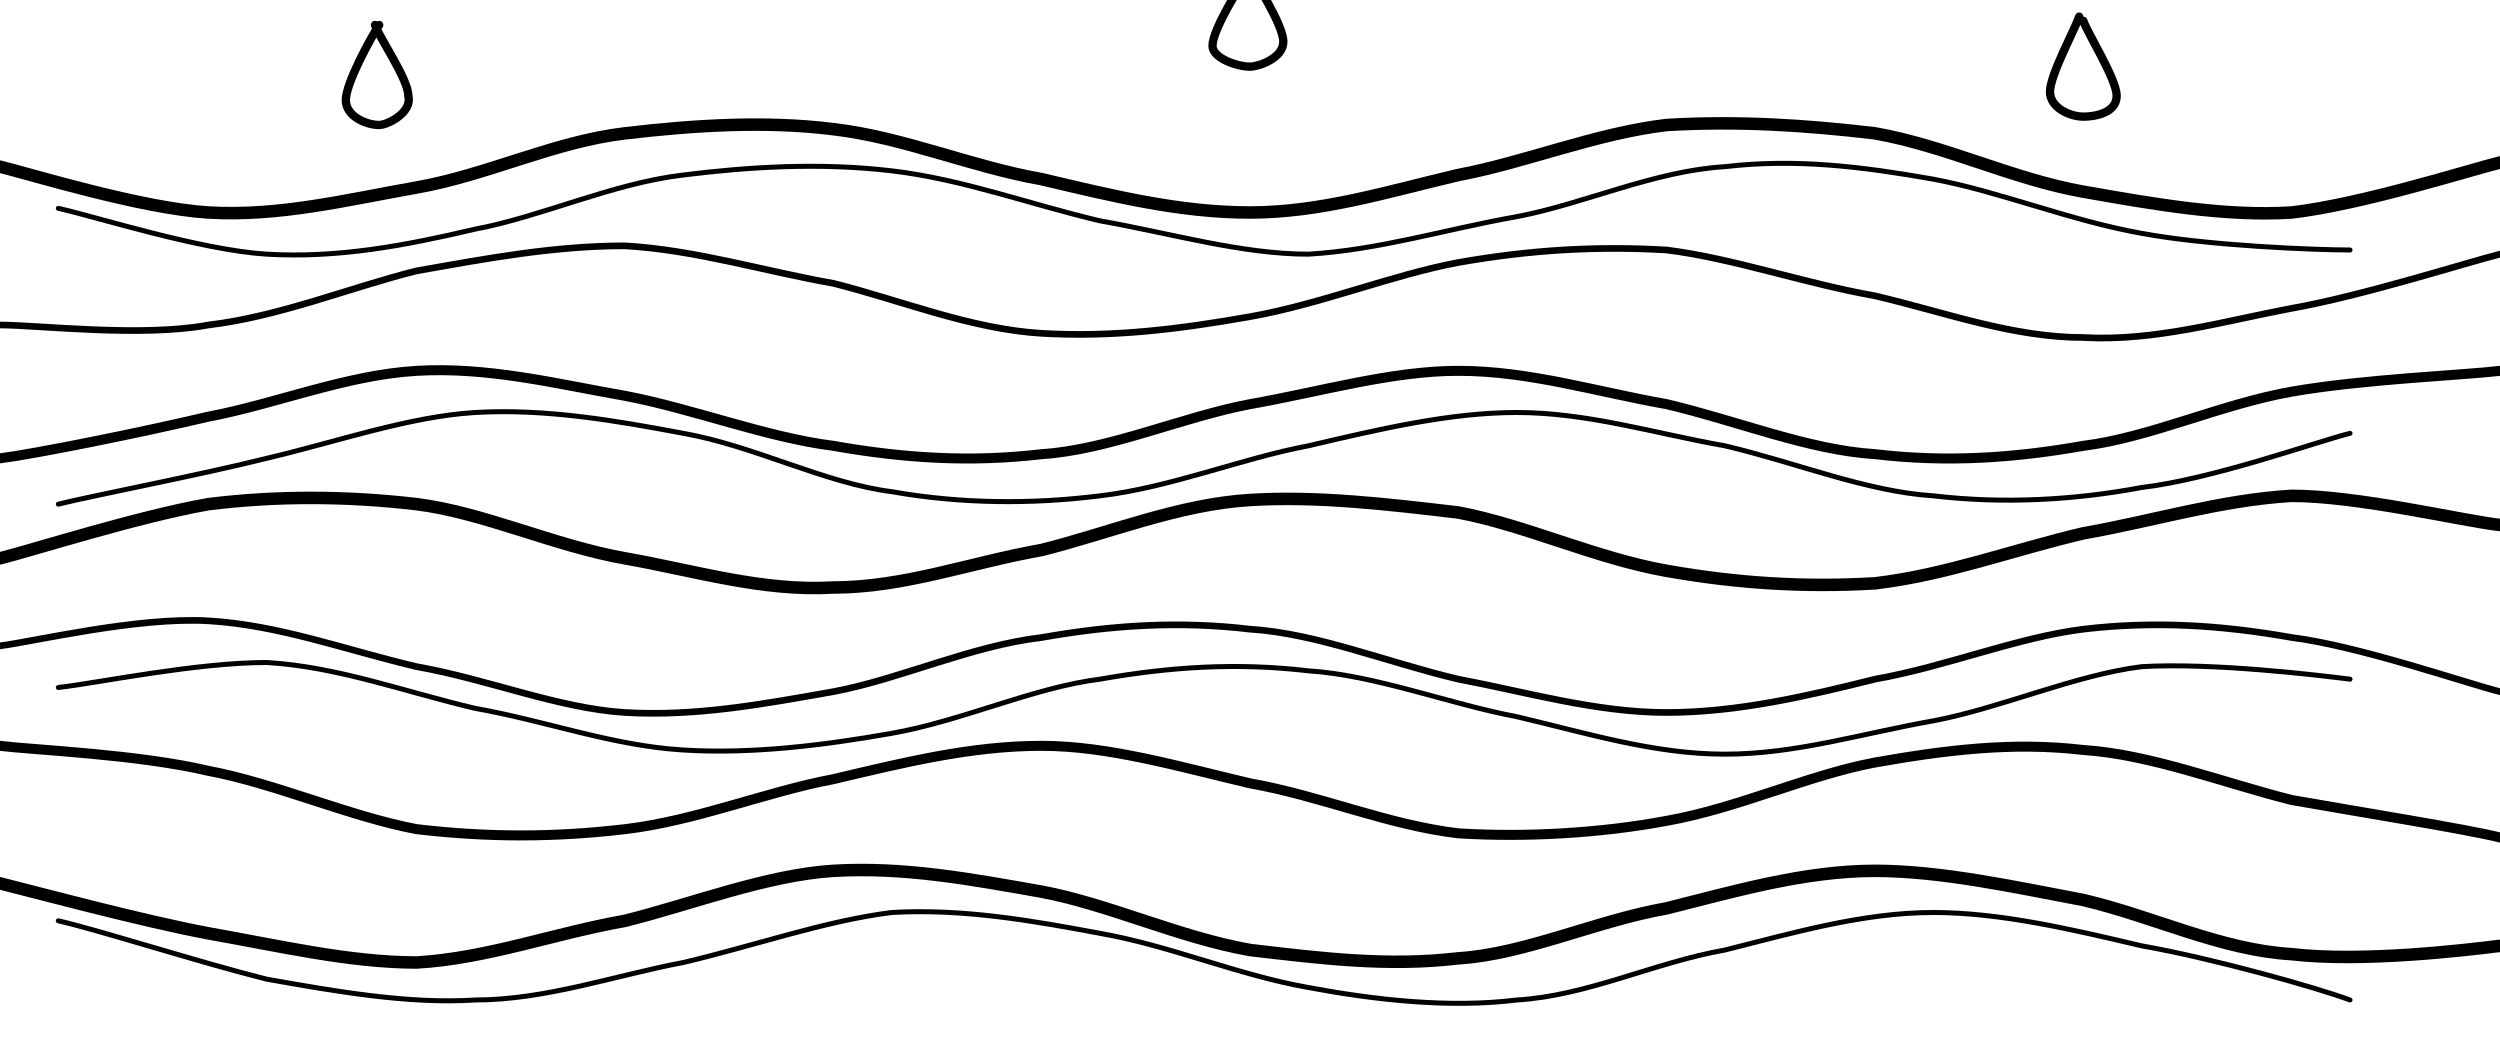
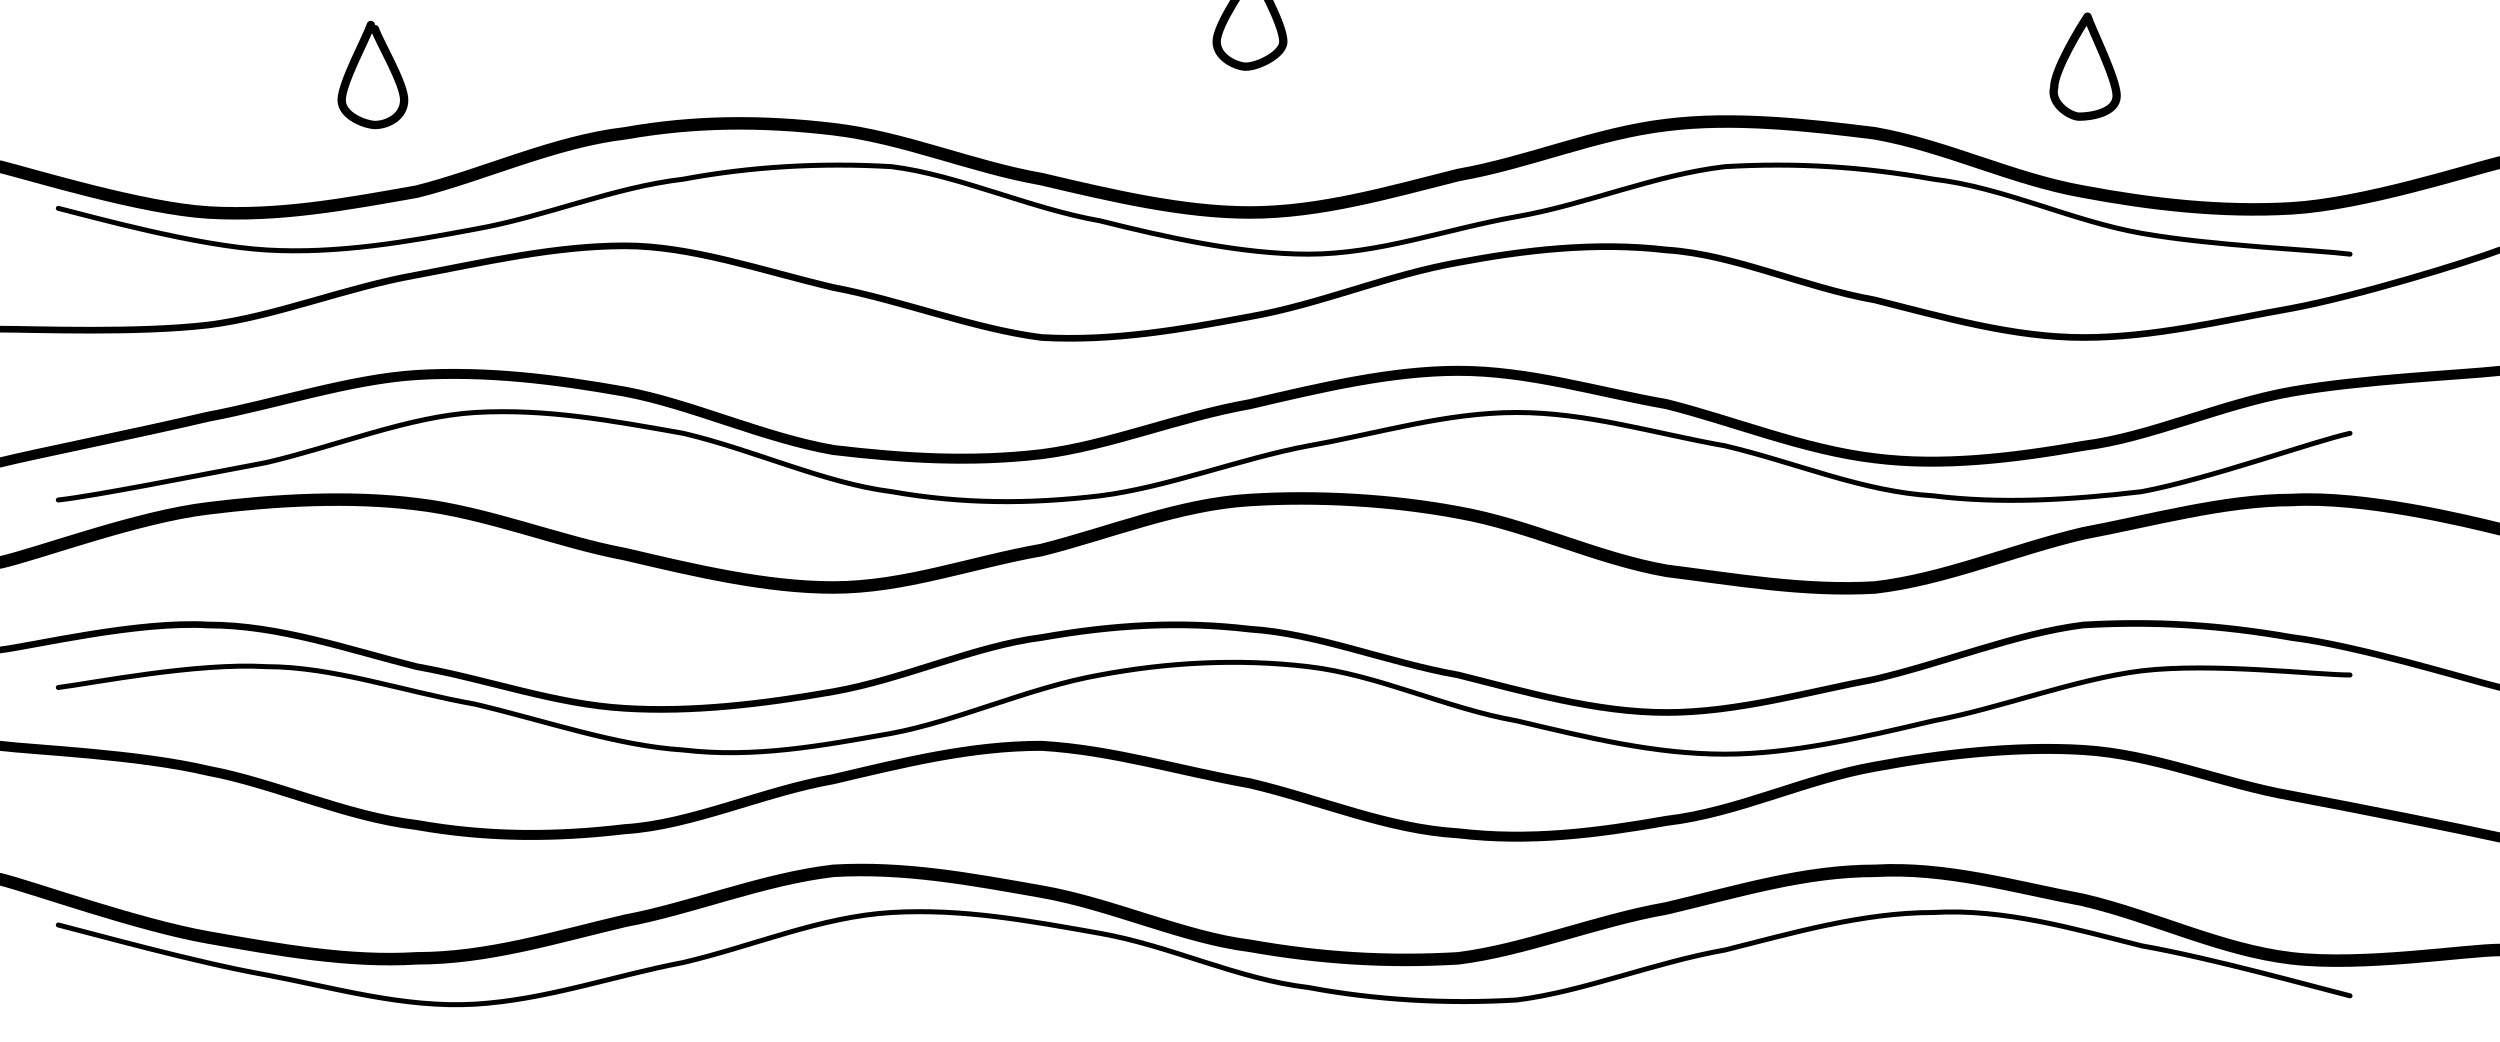
<svg xmlns="http://www.w3.org/2000/svg" viewBox="0 0 600 250" fill="none" stroke="currentColor" stroke-linecap="round" stroke-linejoin="round" aria-hidden="true" focusable="false">
-   <path d="M0 40C8 42 34 50 50 51C67 52 83 48 100 45C117 42 133 34 150 32C167 30 184 29 200 31C217 33 233 40 250 43C267 47 283 51 300 51C317 51 333 46 350 42C366 39 383 32 400 30C417 29 433 30 450 32C467 35 483 43 500 46C517 49 534 52 550 51C567 49 592 41 600 39" stroke-width="3" />
-   <path d="M14 50C23 52 48 60 64 61C81 62 97 59 114 55C130 52 147 44 164 42C180 40 197 39 214 41C231 43 247 49 264 53C281 56 298 61 314 61C331 60 347 55 364 52C380 49 397 41 414 40C431 38 447 40 464 43C480 46 497 53 514 56C530 59 556 60 564 60" stroke-width="1.2" />
-   <path d="M0 78C9 78 34 81 50 78C67 76 84 69 100 65C117 62 133 59 150 59C167 60 183 65 200 68C216 72 233 79 250 80C267 81 283 79 300 76C317 73 334 66 350 63C367 60 383 59 400 60C416 62 433 68 450 71C467 75 483 81 500 81C517 82 534 77 550 74C567 71 592 63 600 61" stroke-width="1.6" />
-   <path d="M0 110C8 109 33 104 50 100C66 97 83 90 100 89C117 88 133 92 150 95C166 98 184 105 200 107C217 110 233 111 250 109C266 108 284 100 300 97C317 94 334 89 350 89C367 89 383 94 400 97C417 101 434 108 450 109C467 111 483 110 500 107C516 105 533 97 550 94C567 91 592 90 600 89" stroke-width="2.4" />
-   <path d="M14 121C22 119 48 114 64 110C81 106 98 100 114 99C131 98 148 101 164 104C181 107 198 116 214 118C231 121 248 121 264 119C281 117 298 110 314 107C331 103 348 99 364 99C381 99 397 104 414 107C431 111 448 118 464 119C481 121 498 120 514 117C531 115 556 106 564 104" stroke-width="1.2" />
-   <path d="M0 134C8 132 33 124 50 121C66 119 83 119 100 121C116 123 133 131 150 134C167 137 183 142 200 141C217 141 233 135 250 132C266 128 283 121 300 120C316 119 333 121 350 123C366 126 383 134 400 137C417 140 433 141 450 140C467 138 483 132 500 128C517 125 533 120 550 119C566 119 591 125 600 126" stroke-width="3" />
-   <path d="M0 155C8 154 33 148 50 149C67 150 83 156 100 160C117 163 134 170 150 171C167 172 183 169 200 166C216 163 233 155 250 153C267 150 283 149 300 151C316 152 333 159 350 163C366 166 383 171 400 171C417 171 434 167 450 163C467 160 484 153 500 151C517 149 533 150 550 153C566 155 592 164 600 166" stroke-width="1.6" />
-   <path d="M14 165C23 164 47 159 64 159C81 160 97 166 114 170C131 173 147 179 164 180C180 181 197 179 214 176C231 173 248 165 264 163C281 160 297 159 314 161C330 162 348 169 364 172C381 176 397 181 414 181C431 181 447 176 464 173C480 170 498 162 514 160C531 159 556 162 564 163" stroke-width="1.2" />
-   <path d="M0 179C8 180 33 181 50 185C66 188 84 196 100 199C117 201 133 201 150 199C167 197 184 190 200 187C217 183 233 179 250 179C266 179 283 184 300 188C317 191 333 198 350 200C366 201 384 200 400 197C417 194 434 186 450 183C467 180 483 178 500 180C516 181 534 188 550 192C567 195 592 199 600 201" stroke-width="2.4" />
-   <path d="M0 212C8 214 34 221 50 224C67 227 84 231 100 231C117 230 133 224 150 221C166 217 184 210 200 209C217 208 233 211 250 214C266 217 283 225 300 228C317 230 333 232 350 230C366 229 383 221 400 218C416 214 433 209 450 209C466 209 484 213 500 216C517 220 533 228 550 229C567 231 592 228 600 227" stroke-width="3" />
-   <path d="M14 221C23 223 48 231 64 235C81 238 98 241 114 240C131 240 148 234 164 231C181 227 198 221 214 219C231 218 248 221 264 224C281 227 297 234 314 237C330 240 348 242 364 240C381 239 397 231 414 228C430 224 447 219 464 219C480 219 497 223 514 227C531 230 556 237 564 240" stroke-width="1.2" />
-   <path d="M91 6C89 9 83 20 83 24C83 28 88 30 91 30C93 30 99 27 98 23C98 19 91 9 90 6" stroke-width="2" />
-   <path d="M300 -7C298 -4 291 7 291 11C291 14 297 16 300 16C302 16 308 14 308 10C308 6 301 -5 299 -8" stroke-width="2" />
-   <path d="M499 4C498 7 492 18 492 22C492 26 497 28 500 28C503 28 508 27 508 23C508 19 501 8 500 5" stroke-width="2" />
+   <path d="M0 40C8 42 34 50 50 51C67 52 83 49 100 46C116 42 133 34 150 32C167 29 183 29 200 31C217 33 233 40 250 43C267 47 284 51 300 51C317 51 334 46 350 42C367 39 383 32 400 30C416 28 434 30 450 32C467 35 483 43 500 46C516 49 533 51 550 50C567 49 592 41 600 39" stroke-width="3" />
+   <path d="M14 50C22 52 47 59 64 60C81 61 98 58 114 55C131 52 147 45 164 43C180 40 197 39 214 40C230 42 247 50 264 53C280 57 298 61 314 61C331 61 347 55 364 52C381 49 397 42 414 40C431 39 447 40 464 43C481 45 497 53 514 56C531 59 556 60 564 61" stroke-width="1.2" />
+   <path d="M0 79C8 79 33 80 50 78C66 76 83 69 100 66C116 63 133 59 150 59C166 59 183 65 200 69C216 72 234 79 250 81C267 82 284 79 300 76C317 73 333 66 350 63C366 60 383 58 400 60C416 61 433 69 450 72C466 76 483 81 500 81C517 81 533 77 550 74C566 71 592 63 600 60" stroke-width="1.6" />
+   <path d="M0 111C8 109 33 104 50 100C66 97 84 91 100 90C117 89 133 91 150 94C166 97 183 105 200 108C217 110 233 111 250 109C266 107 283 100 300 97C317 93 334 89 350 89C367 89 383 94 400 97C416 101 433 108 450 110C466 112 483 110 500 107C516 105 533 97 550 94C567 91 591 90 600 89" stroke-width="2.4" />
+   <path d="M14 120C23 119 48 114 64 111C81 107 98 100 114 99C131 98 147 101 164 104C181 108 198 116 214 118C231 121 247 121 264 119C280 117 298 110 314 107C331 104 347 99 364 99C381 99 397 104 414 107C431 111 447 118 464 119C480 121 497 120 514 118C530 115 555 106 564 104" stroke-width="1.2" />
+   <path d="M0 135C9 133 33 124 50 122C66 120 84 119 100 121C117 123 134 130 150 133C167 137 184 141 200 141C217 141 233 135 250 132C266 128 283 121 300 120C316 119 334 120 350 123C367 126 383 134 400 137C416 139 433 142 450 141C467 139 483 132 500 128C516 125 534 120 550 120C567 119 592 125 600 127" stroke-width="3" />
+   <path d="M0 156C8 155 33 149 50 150C67 150 84 156 100 160C117 163 133 169 150 170C166 171 183 169 200 166C217 163 234 155 250 153C267 150 283 149 300 151C316 152 333 159 350 162C366 166 383 171 400 171C417 171 434 166 450 163C467 159 484 152 500 150C517 149 533 150 550 153C566 155 592 163 600 165" stroke-width="1.6" />
+   <path d="M14 165C22 164 47 159 64 160C80 160 97 166 114 169C131 173 148 179 164 180C181 182 197 179 214 176C230 173 247 165 264 162C280 159 297 158 314 160C331 162 347 170 364 173C381 177 397 181 414 181C430 181 447 177 464 173C480 170 498 163 514 161C531 159 556 162 564 162" stroke-width="1.2" />
+   <path d="M0 179C8 180 33 181 50 185C66 188 83 196 100 198C117 201 133 201 150 199C166 198 183 190 200 187C217 183 233 179 250 179C267 180 283 185 300 188C317 192 333 199 350 200C367 202 383 200 400 197C417 195 433 187 450 184C466 181 484 179 500 180C517 181 533 188 550 191C566 194 591 199 600 201" stroke-width="2.4" />
+   <path d="M0 211C8 213 33 222 50 225C67 228 84 231 100 230C117 230 133 225 150 221C166 218 183 211 200 209C217 208 233 211 250 214C267 217 284 225 300 227C317 230 333 231 350 230C366 228 383 221 400 218C417 214 433 209 450 209C467 208 484 213 500 216C517 220 533 228 550 230C567 232 592 228 600 228" stroke-width="3" />
+   <path d="M14 222C22 224 47 231 64 234C80 237 97 242 114 241C131 240 148 234 164 231C181 227 197 220 214 219C231 218 247 221 264 224C281 227 297 235 314 237C330 240 347 241 364 240C380 238 397 231 414 228C430 224 447 219 464 219C481 218 498 223 514 227C531 230 556 237 564 239" stroke-width="1.2" />
+   <path d="M89 6C88 9 82 20 82 24C82 28 88 30 90 30C93 30 97 28 97 24C97 20 91 10 90 7" stroke-width="2" />
+   <path d="M301 -7C299 -4 292 6 292 10C292 14 297 16 299 16C302 16 308 13 308 10C308 6 302 -5 300 -8" stroke-width="2" />
+   <path d="M501 4C499 7 493 17 493 21C492 25 497 28 499 28C502 28 508 27 508 23C508 19 502 7 501 4" stroke-width="2" />
</svg>
